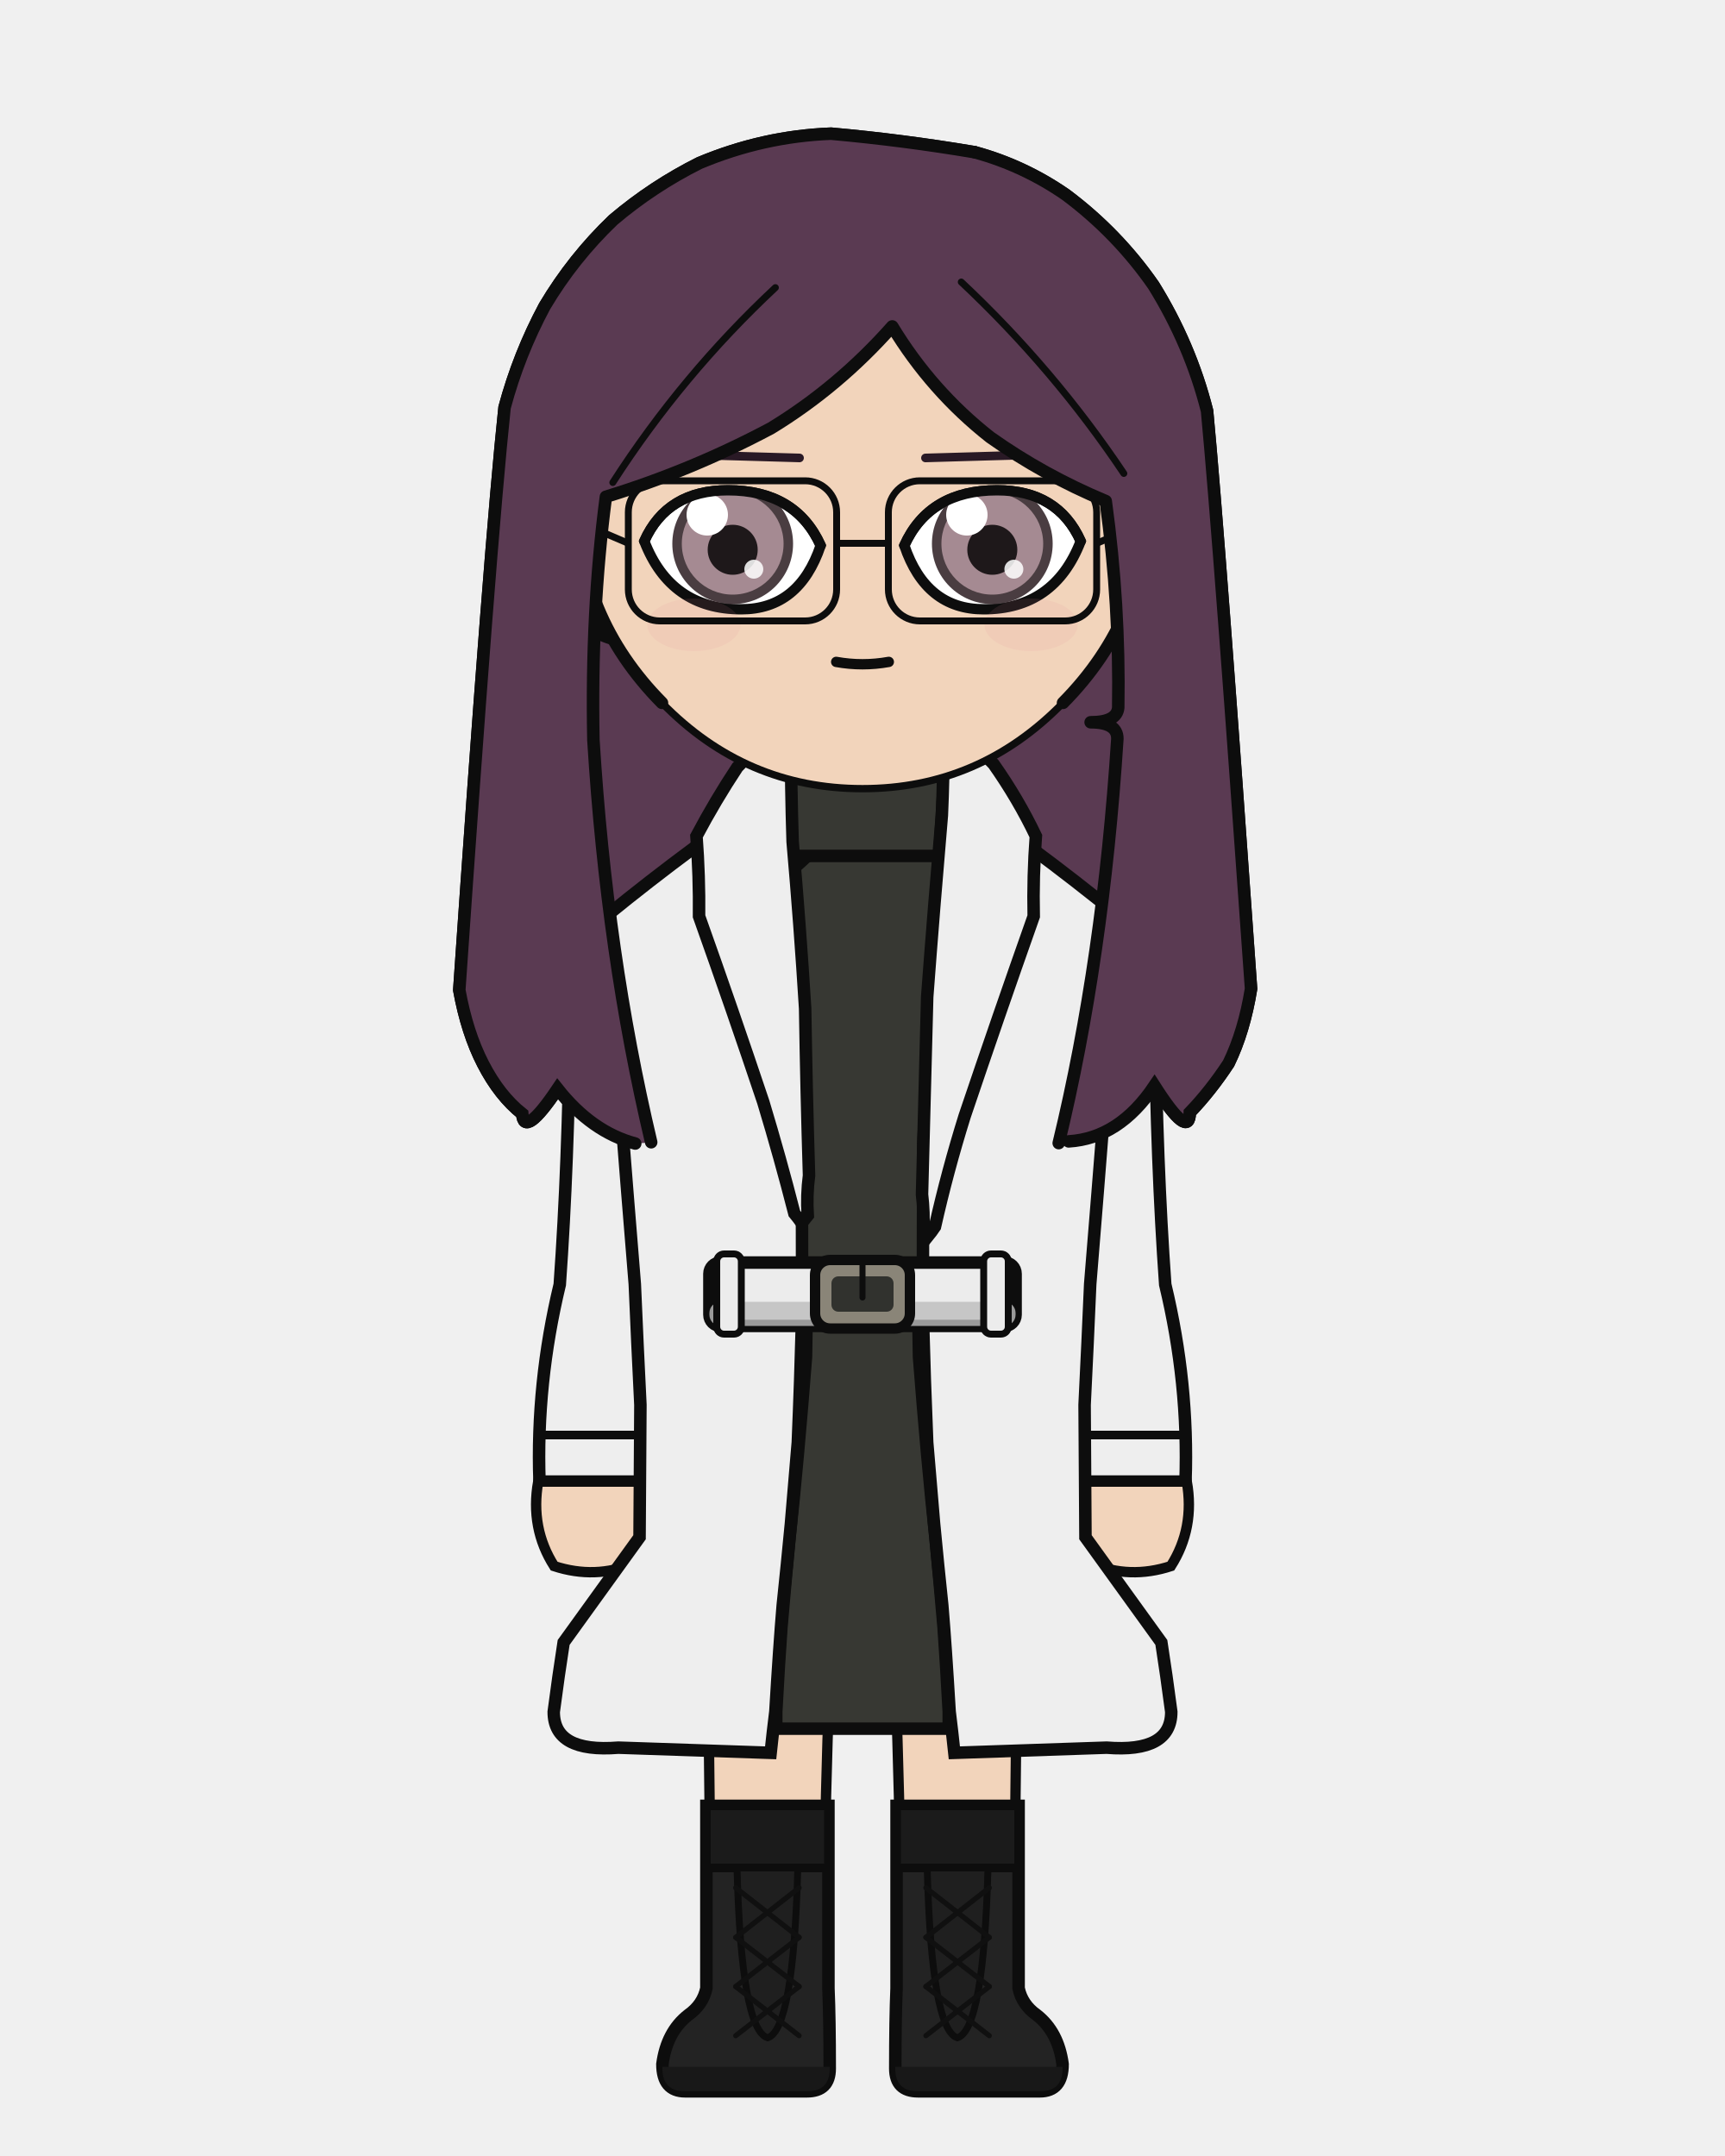
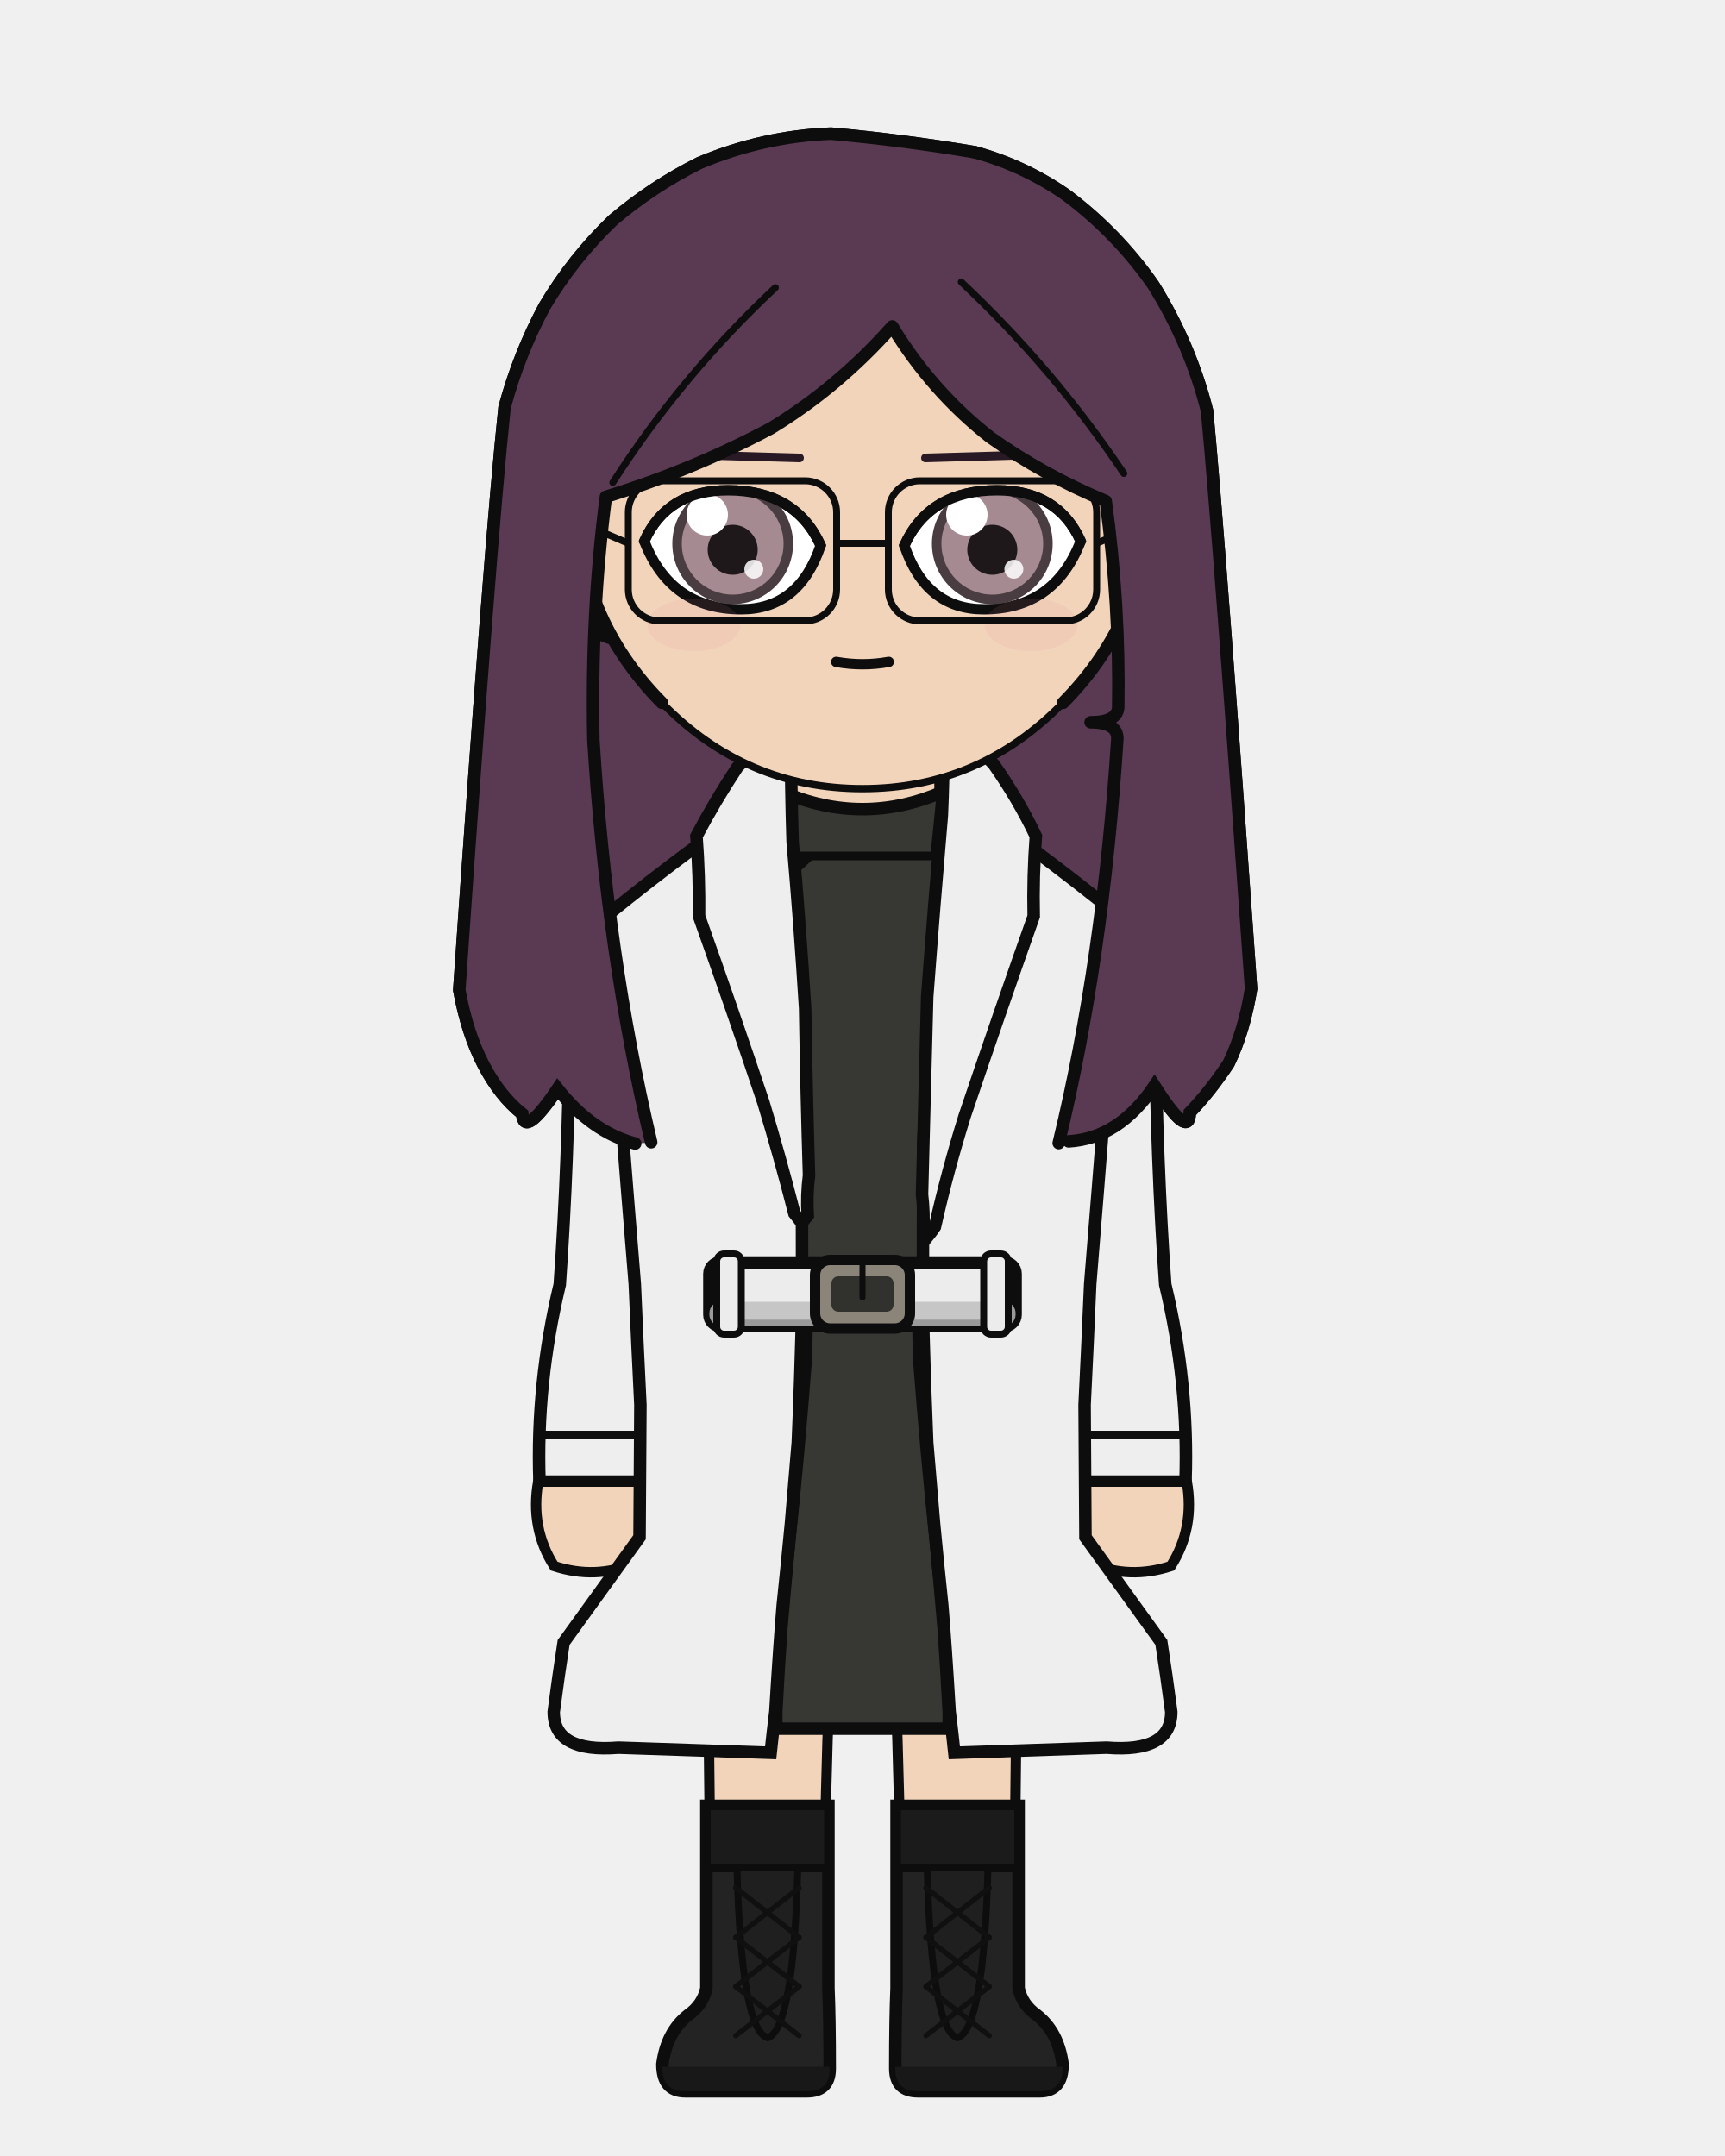
<svg xmlns="http://www.w3.org/2000/svg" width="400" height="500" viewBox="0 0 400 500">
  <defs>
    <clipPath id="hair-front">
      <path d="M 151.0 264.9 Q 140.7 221.5 137.6 171.6 Q 137.0 141.9 140.5 115.2 Q 160.4 109.1 178.8 99.3 Q 194.4 89.8 206.9 75.7 Q 216.0 90.7 229.6 101.4 Q 242.0 110.2 256.4 116.2 Q 259.7 140.2 259.3 164.1 Q 259.0 167.5 252.9 167.5 Q 259.1 167.5 259.1 171.3 Q 255.8 222.6 245.5 265.1 Q 246.7 264.9 247.8 264.7 Q 259.5 264.0 267.7 251.8 Q 275.8 264.5 275.9 258.0 Q 280.7 253.0 284.9 246.6 Q 288.5 239.2 290.1 229.3 Q 282.8 126.0 279.9 95.3 Q 276.0 79.9 267.5 66.2 Q 259.1 54.1 247.2 45.2 Q 237.4 38.4 226.0 35.3 Q 209.4 32.5 192.7 31.0 Q 177.0 31.6 162.2 37.8 Q 151.4 43.2 142.2 51.0 Q 132.9 59.9 126.3 71.0 Q 120.3 82.2 117.0 94.5 Q 113.6 126.6 106.5 229.6 Q 108.3 239.5 112.0 246.7 Q 115.8 254.1 121.1 258.3 Q 121.5 264.1 129.3 252.5 Q 137.2 262.5 147.3 265.2 Q 149.2 265.1 151.0 264.9 Z" />
    </clipPath>
  </defs>
  <path d="M 147.3 265.2 Q 137.2 262.5 129.3 252.5 Q 121.5 264.1 121.1 258.3 Q 115.8 254.1 112.0 246.7 Q 108.3 239.5 106.5 229.6 Q 113.6 126.6 117.0 94.5 Q 120.3 82.2 126.3 71.0 Q 132.9 59.9 142.2 51.0 Q 151.4 43.2 162.2 37.8 Q 177.0 31.6 192.7 31.0 Q 209.4 32.5 226.0 35.3 Q 237.4 38.4 247.2 45.2 Q 259.1 54.1 267.5 66.2 Q 276.0 79.9 279.9 95.3 Q 282.8 126.0 290.1 229.3 Q 288.5 239.2 284.9 246.6 Q 280.7 253.0 275.9 258.0 Q 275.8 264.5 267.7 251.8 Q 259.5 264.0 247.8 264.7 Q 197.6 276.0 147.3 265.2 Z" fill="#5a3a52" />
  <path d="M 147.3 265.2 Q 137.2 262.5 129.3 252.5 Q 121.5 264.1 121.1 258.3 Q 115.8 254.1 112.0 246.7 Q 108.3 239.5 106.5 229.6 Q 113.6 126.6 117.0 94.5 Q 120.3 82.2 126.3 71.0 Q 132.9 59.9 142.2 51.0 Q 151.4 43.2 162.2 37.8 Q 177.0 31.6 192.7 31.0 Q 209.4 32.5 226.0 35.3 Q 237.4 38.4 247.2 45.2 Q 259.1 54.1 267.5 66.2 Q 276.0 79.9 279.9 95.3 Q 282.8 126.0 290.1 229.3 Q 288.5 239.2 284.9 246.6 Q 280.7 253.0 275.9 258.0 Q 275.8 264.5 267.7 251.8 Q 259.5 264.0 247.8 264.7 Q 197.6 276.0 147.3 265.2 Z" fill="none" stroke="#0d0d0d" stroke-width="2.9" stroke-linecap="round" stroke-linejoin="round" />
  <rect x="181.9" y="172.5" width="36.3" height="38.0" rx="12.7" fill="#f2d4bb" />
  <line x1="181.9" y1="172.5" x2="181.9" y2="210.5" stroke="#0d0d0d" stroke-width="2.9" />
  <line x1="218.1" y1="172.5" x2="218.1" y2="210.5" stroke="#0d0d0d" stroke-width="2.9" />
  <path d="M 163.7 300.1 L 236.3 300.1 Q 236.3 320.3 236.2 328.9 Q 236.1 375.2 234.9 461.1 L 209.2 461.1 Q 207.8 328.9 200.0 331.8 Q 192.2 328.9 190.8 461.1 L 165.1 461.1 Q 163.9 375.2 163.8 328.9 Q 163.7 320.3 163.7 300.1 Z" fill="#f2d4bb" stroke="#0d0d0d" stroke-width="2.4" stroke-linejoin="round" />
  <path d="M 163.7 300.1 L 236.3 300.1 L 229.8 328.0 Q 200.0 331.1 170.2 328.0 Z" fill="#e8e4dc" stroke="#0d0d0d" stroke-width="2.4" stroke-linejoin="round" />
  <path d="M 192.1 418.8 L 192.1 461.1 Q 192.4 468.3 192.4 479.7 Q 192.4 485.0 187.1 485.0 L 158.9 485.0 Q 153.6 485.0 153.6 478.7 Q 154.6 471.2 159.6 467.3 Q 163.0 464.9 163.8 461.1 L 163.8 418.8 Z" fill="#232323" stroke="#0d0d0d" stroke-width="2.9" />
  <path d="M 192.4 479.3 L 153.6 479.3 L 153.6 479.7 Q 153.6 485.0 158.9 485.0 L 187.1 485.0 Q 192.4 485.0 192.4 479.7 Z" fill="#181818" />
  <rect x="163.8" y="418.8" width="28.3" height="14.4" fill="#1b1b1b" stroke="#0d0d0d" stroke-width="2.0" />
  <path d="M 170.9 433.2 L 185.0 433.2 Q 184.0 470.7 178.0 472.6 Q 171.9 470.7 170.9 433.2 Z" fill="#1f1f1f" stroke="#0d0d0d" stroke-width="1.6" />
  <line x1="185.3" y1="437.8" x2="170.6" y2="449.3" stroke="#101010" stroke-width="1.2" stroke-linecap="round" />
  <line x1="170.6" y1="437.8" x2="185.3" y2="449.3" stroke="#101010" stroke-width="1.2" stroke-linecap="round" />
  <line x1="185.3" y1="449.3" x2="170.6" y2="460.7" stroke="#101010" stroke-width="1.2" stroke-linecap="round" />
  <line x1="170.6" y1="449.3" x2="185.3" y2="460.7" stroke="#101010" stroke-width="1.2" stroke-linecap="round" />
  <line x1="185.3" y1="460.7" x2="170.6" y2="472.1" stroke="#101010" stroke-width="1.2" stroke-linecap="round" />
  <line x1="170.6" y1="460.7" x2="185.3" y2="472.1" stroke="#101010" stroke-width="1.2" stroke-linecap="round" />
  <path d="M 207.9 418.8 L 207.9 461.1 Q 207.6 468.3 207.6 479.7 Q 207.6 485.0 212.9 485.0 L 241.1 485.0 Q 246.4 485.0 246.4 478.7 Q 245.4 471.2 240.4 467.3 Q 237.0 464.9 236.2 461.1 L 236.2 418.8 Z" fill="#232323" stroke="#0d0d0d" stroke-width="2.9" />
  <path d="M 207.6 479.3 L 246.4 479.3 L 246.4 479.7 Q 246.4 485.0 241.1 485.0 L 212.9 485.0 Q 207.6 485.0 207.6 479.7 Z" fill="#181818" />
  <rect x="207.9" y="418.8" width="28.3" height="14.4" fill="#1b1b1b" stroke="#0d0d0d" stroke-width="2.0" />
  <path d="M 215.0 433.2 L 229.1 433.2 Q 228.1 470.7 222.0 472.6 Q 216.0 470.7 215.0 433.2 Z" fill="#1f1f1f" stroke="#0d0d0d" stroke-width="1.6" />
  <line x1="229.4" y1="437.8" x2="214.7" y2="449.3" stroke="#101010" stroke-width="1.2" stroke-linecap="round" />
  <line x1="214.7" y1="437.8" x2="229.4" y2="449.3" stroke="#101010" stroke-width="1.2" stroke-linecap="round" />
  <line x1="229.4" y1="449.3" x2="214.7" y2="460.7" stroke="#101010" stroke-width="1.2" stroke-linecap="round" />
  <line x1="214.7" y1="449.3" x2="229.4" y2="460.7" stroke="#101010" stroke-width="1.2" stroke-linecap="round" />
  <line x1="229.4" y1="460.7" x2="214.7" y2="472.1" stroke="#101010" stroke-width="1.2" stroke-linecap="round" />
  <line x1="214.7" y1="460.7" x2="229.4" y2="472.1" stroke="#101010" stroke-width="1.2" stroke-linecap="round" />
  <path d="M 212.4 265.0 Q 212.7 293.3 213.1 314.7 Q 215.0 339.1 216.9 356.5 Q 217.9 366.9 218.8 377.4 Q 219.4 385.7 220.0 397.0 Q 220.0 399.0 220.0 400.9 Q 200.0 400.9 180.0 400.9 Q 180.0 399.0 180.0 397.0 Q 180.6 385.7 181.2 377.4 Q 182.1 366.9 183.1 356.5 Q 185.0 339.1 186.9 314.7 Q 187.3 293.3 187.6 265.0 Q 200.0 265.0 212.4 265.0 Z" fill="#373833" stroke="#0d0d0d" stroke-width="2.9" />
  <path d="M 194.9 190.5 Q 181.0 206.5 162.0 216.3 Q 162.0 235.6 162.0 235.6 Q 162.0 269.9 165.5 297.9 Q 165.2 299.1 165.2 300.1 L 234.8 300.1 Q 234.8 299.1 234.5 297.9 Q 238.0 269.9 238.0 235.6 Q 238.0 235.6 238.0 216.3 Q 223.5 198.3 205.1 190.5 L 200.0 195.6 Z" fill="#373833" stroke="#0d0d0d" stroke-width="2.9" />
-   <path d="M 181.3 172.5 L 218.7 172.5 L 218.7 198.5 L 181.3 198.5 Z" fill="#373833" stroke="#0d0d0d" stroke-width="2.9" />
+   <path d="M 181.3 183.6 Q 200.0 191.7 218.7 183.6 L 217.2 198.5 L 182.8 198.5 Z" fill="#373833" stroke="none" />
+   <path d="M 182.8 198.5 L 181.3 183.6 Q 200.0 191.7 218.7 183.6 L 217.2 198.5" fill="none" stroke="#0d0d0d" stroke-width="2.9" stroke-linejoin="round" />
+   <line x1="182.8" y1="198.5" x2="217.2" y2="198.5" stroke="#0d0d0d" stroke-width="2.0" stroke-linecap="round" />
  <path d="M 159.1 235.6 L 132.2 235.6 Q 131.8 269.9 129.8 297.9 Q 124.3 320.8 125.1 343.6 L 151.0 343.6 Q 151.7 320.8 156.2 297.9 Q 159.5 269.9 159.1 235.6 Z" fill="#eeeeee" stroke="#0d0d0d" stroke-width="2.9" />
  <line x1="125.1" y1="332.8" x2="151.0" y2="332.8" stroke="#0d0d0d" stroke-width="2.0" stroke-linecap="round" />
  <path d="M 124.8 343.6 Q 122.9 354.4 128.5 363.2 Q 138.0 366.3 147.0 362.6 Q 151.5 359.3 149.4 355.3 Q 155.5 353.4 152.8 349.1 Q 151.0 346.7 151.2 343.6 Z" fill="#f2d4bb" stroke="#0d0d0d" stroke-width="2.4" />
  <path d="M 240.9 235.6 L 267.8 235.6 Q 268.2 269.9 270.2 297.9 Q 275.7 320.8 274.9 343.6 L 249.0 343.6 Q 248.3 320.8 243.8 297.9 Q 240.5 269.9 240.9 235.6 Z" fill="#eeeeee" stroke="#0d0d0d" stroke-width="2.9" />
  <line x1="249.0" y1="332.8" x2="274.9" y2="332.8" stroke="#0d0d0d" stroke-width="2.0" stroke-linecap="round" />
  <path d="M 275.2 343.6 Q 277.1 354.4 271.5 363.2 Q 262.0 366.3 253.0 362.6 Q 248.5 359.3 250.6 355.3 Q 244.5 353.4 247.2 349.1 Q 249.0 346.7 248.8 343.6 Z" fill="#f2d4bb" stroke="#0d0d0d" stroke-width="2.4" />
  <path d="M 181.2 182.4 Q 161.0 195.8 140.5 212.5 Q 143.7 255.2 147.2 297.8 Q 147.8 311.8 148.5 325.8 Q 148.4 342.5 148.3 356.5 Q 139.5 368.7 130.7 380.9 Q 129.5 388.6 128.4 397.0 Q 128.4 406.5 143.4 405.3 Q 161.1 405.9 178.7 406.5 Q 179.2 401.7 179.8 396.9 Q 180.7 381.8 181.5 372.3 Q 182.5 362.9 183.4 353.4 Q 184.2 343.9 185.0 334.5 Q 185.6 320.3 186.0 305.1 Q 186.0 286.4 185.9 265.0 Q 183.7 222.0 181.2 182.4 Q 181.2 182.4 181.2 182.4 Z" fill="#eeeeee" stroke="#0d0d0d" stroke-width="2.9" />
  <path d="M 218.8 182.4 Q 239.0 195.8 259.5 212.5 Q 256.3 255.2 252.8 297.8 Q 252.2 311.8 251.5 325.8 Q 251.6 342.5 251.7 356.5 Q 260.5 368.7 269.3 380.9 Q 270.5 388.6 271.6 397.0 Q 271.6 406.5 256.6 405.3 Q 238.9 405.9 221.3 406.5 Q 220.8 401.7 220.2 396.9 Q 219.3 381.8 218.5 372.3 Q 217.5 362.9 216.6 353.4 Q 215.8 343.9 215.0 334.5 Q 214.4 320.3 214.0 305.1 Q 214.0 286.4 214.1 265.0 Q 216.3 222.0 218.8 182.4 Q 218.8 182.4 218.8 182.4 Z" fill="#eeeeee" stroke="#0d0d0d" stroke-width="2.9" />
  <path d="M 185.9 283.6 Q 185.1 282.5 184.2 281.4 Q 180.9 268.5 177.0 255.6 Q 169.8 234.1 162.1 212.5 Q 162.2 203.2 161.5 193.9 Q 165.9 185.6 171.0 177.9 Q 175.9 172.8 180.8 169.1 Q 182.1 168.7 183.4 170.2 Q 183.4 182.6 183.8 195.2 Q 185.5 214.5 186.7 233.9 Q 187.0 253.2 187.6 272.6 Q 187.0 277.2 187.3 281.9 Q 186.6 282.8 185.9 283.6 Z" fill="#eeeeee" stroke="#0d0d0d" stroke-width="2.9" />
  <path d="M 215.1 286.8 Q 214.6 286.1 214.1 285.4 Q 214.3 281.2 213.8 277.0 Q 214.4 254.1 215.0 231.2 Q 216.6 209.9 218.4 189.1 Q 218.8 180.3 218.8 170.8 Q 219.6 169.2 221.0 169.1 Q 225.7 172.3 230.4 177.2 Q 236.1 185.3 240.2 193.9 Q 239.5 203.2 239.7 212.5 Q 231.5 235.7 223.7 258.8 Q 219.7 271.6 216.8 284.5 Q 216.0 285.7 215.1 286.8 Z" fill="#eeeeee" stroke="#0d0d0d" stroke-width="2.9" />
  <rect x="164.5" y="292.8" width="71.0" height="14.7" rx="2.6" fill="#ececec" stroke="#0d0d0d" stroke-width="2.9" />
  <rect x="164.5" y="301.9" width="71.0" height="5.6" rx="2.6" fill="#bdbdbd" opacity="0.8" />
  <rect x="189.0" y="292.2" width="22.0" height="15.9" rx="3.5" fill="#8a8578" stroke="#0d0d0d" stroke-width="2.4" />
  <rect x="192.8" y="296.0" width="14.4" height="8.2" rx="1.6" fill="#31322e" />
  <line x1="200.0" y1="292.2" x2="200.0" y2="300.9" stroke="#0d0d0d" stroke-width="1.4" stroke-linecap="round" />
  <rect x="166.2" y="290.8" width="5.7" height="18.6" rx="1.7" fill="#ececec" stroke="#0d0d0d" stroke-width="1.6" />
  <rect x="228.1" y="290.8" width="5.7" height="18.6" rx="1.7" fill="#ececec" stroke="#0d0d0d" stroke-width="1.6" />
  <path d="M 133.5 117.2 Q 129.6 117.5 127.2 121.4 Q 125.1 125.7 126.5 132.7 Q 128.6 137.7 131.6 141.4 Q 137.4 147.1 142.4 148.2 Z" fill="#f2d4bb" />
  <path d="M 133.5 117.2 Q 129.6 117.5 127.2 121.4 Q 125.1 125.7 126.5 132.7 Q 128.6 137.7 131.6 141.4 Q 137.4 147.1 142.4 148.2" fill="none" stroke="#0d0d0d" stroke-width="2.9" stroke-linecap="round" />
  <path d="M 128.5 129.8 Q 127.8 126.4 128.3 125.1 Q 129.1 124.3 130.3 125.3 Q 131.8 127.7 133.3 130.5 Q 131.8 130.6 133.1 136.3 Q 135.2 139.9 136.6 139.9" fill="none" stroke="#0d0d0d" stroke-width="1.6" stroke-linecap="round" />
  <path d="M 266.5 117.2 Q 270.4 117.5 272.8 121.4 Q 274.9 125.7 273.5 132.7 Q 271.4 137.7 268.4 141.4 Q 262.6 147.1 257.6 148.2 Z" fill="#f2d4bb" />
  <path d="M 266.5 117.2 Q 270.4 117.5 272.8 121.4 Q 274.9 125.7 273.5 132.7 Q 271.4 137.7 268.4 141.4 Q 262.6 147.1 257.6 148.2" fill="none" stroke="#0d0d0d" stroke-width="2.9" stroke-linecap="round" />
  <path d="M 271.5 129.8 Q 272.2 126.4 271.7 125.1 Q 270.9 124.3 269.7 125.3 Q 268.2 127.7 266.7 130.5 Q 268.2 130.6 266.9 136.3 Q 264.8 139.9 263.4 139.9" fill="none" stroke="#0d0d0d" stroke-width="1.6" stroke-linecap="round" />
  <path d="M 200.0 47.9 Q 227.6 47.9 247.1 67.6 Q 266.7 87.3 266.5 115.2 Q 266.1 143.2 246.5 163.0 Q 227.1 182.9 200.0 182.9 Q 172.9 182.9 153.5 163.0 Q 133.9 143.2 133.5 115.2 Q 133.3 87.3 152.9 67.6 Q 172.4 47.9 200.0 47.9 Z" fill="#f2d4bb" />
  <path d="M 153.5 163.0 Q 133.9 143.2 133.5 115.2 Q 133.3 87.3 152.9 67.6 Q 172.4 47.9 200.0 47.9 Q 227.6 47.9 247.1 67.6 Q 266.7 87.3 266.5 115.2 Q 266.1 143.2 246.5 163.0" fill="none" stroke="#0d0d0d" stroke-width="2.9" stroke-linecap="round" />
  <path d="M 246.5 163.0 Q 227.1 182.9 200.0 182.9 Q 172.9 182.9 153.5 163.0" fill="none" stroke="#0d0d0d" stroke-width="1.7" stroke-linecap="round" />
  <line x1="185.4" y1="106.2" x2="154.3" y2="105.3" stroke="#291925" stroke-width="2.0" stroke-linecap="round" />
  <defs>
    <clipPath id="eye-l">
      <path d="M 190.3 126.5 Q 184.5 113.7 168.8 113.7 Q 154.7 113.7 149.4 125.5 Q 155.5 141.3 171.9 141.3 Q 185.3 141.3 190.3 126.5 Z" />
    </clipPath>
  </defs>
  <path d="M 190.3 126.5 Q 184.5 113.7 168.8 113.7 Q 154.7 113.7 149.4 125.5 Q 155.5 141.3 171.9 141.3 Q 185.3 141.3 190.3 126.5 Z" fill="white" stroke="#0d0d0d" stroke-width="2.4" />
  <g clip-path="url(#eye-l)">
    <circle cx="169.9" cy="126.1" r="14.0" fill="#4a3d41" />
    <circle cx="169.9" cy="126.1" r="11.8" fill="#a58a92" />
    <circle cx="169.9" cy="127.5" r="5.8" fill="#1e181a" />
    <circle cx="164.0" cy="119.4" r="4.8" fill="white" />
    <circle cx="174.8" cy="132.0" r="2.2" fill="white" opacity="0.85" />
  </g>
  <path d="M 190.3 126.5 Q 184.5 113.7 168.8 113.7 Q 154.7 113.7 149.4 125.5" fill="none" stroke="#0d0d0d" stroke-width="2.4" stroke-linecap="round" />
  <line x1="214.6" y1="106.2" x2="245.7" y2="105.3" stroke="#291925" stroke-width="2.0" stroke-linecap="round" />
  <defs>
    <clipPath id="eye-r">
      <path d="M 209.7 126.5 Q 215.5 113.7 231.2 113.7 Q 245.3 113.7 250.6 125.5 Q 244.5 141.3 228.1 141.3 Q 214.7 141.3 209.7 126.5 Z" />
    </clipPath>
  </defs>
  <path d="M 209.7 126.5 Q 215.5 113.7 231.2 113.7 Q 245.3 113.7 250.6 125.5 Q 244.5 141.3 228.1 141.3 Q 214.7 141.3 209.7 126.5 Z" fill="white" stroke="#0d0d0d" stroke-width="2.4" />
  <g clip-path="url(#eye-r)">
    <circle cx="230.1" cy="126.1" r="14.0" fill="#4a3d41" />
    <circle cx="230.1" cy="126.1" r="11.8" fill="#a58a92" />
    <circle cx="230.1" cy="127.5" r="5.8" fill="#1e181a" />
    <circle cx="224.2" cy="119.4" r="4.8" fill="white" />
    <circle cx="235.1" cy="132.0" r="2.2" fill="white" opacity="0.85" />
  </g>
  <path d="M 209.7 126.5 Q 215.5 113.7 231.2 113.7 Q 245.3 113.7 250.6 125.5" fill="none" stroke="#0d0d0d" stroke-width="2.4" stroke-linecap="round" />
  <path d="M 193.9 153.5 Q 200.0 154.6 206.1 153.5" fill="none" stroke="#0d0d0d" stroke-width="2.4" stroke-linecap="round" />
  <ellipse cx="160.9" cy="144.9" rx="10.8" ry="6.1" fill="#e8879a" opacity="0.11" />
  <ellipse cx="239.1" cy="144.9" rx="10.8" ry="6.1" fill="#e8879a" opacity="0.11" />
  <rect x="145.7" y="111.5" width="48.3" height="32.5" rx="7.3" fill="none" stroke="#0d0d0d" stroke-width="1.6" />
  <rect x="206.0" y="111.5" width="48.3" height="32.5" rx="7.3" fill="none" stroke="#0d0d0d" stroke-width="1.6" />
  <path d="M 194.0 126.0 L 206.0 126.0" fill="none" stroke="#0d0d0d" stroke-width="1.6" />
  <path d="M 145.7 126.0 L 133.8 120.9" fill="none" stroke="#0d0d0d" stroke-width="1.6" />
  <path d="M 254.3 126.0 L 266.2 120.9" fill="none" stroke="#0d0d0d" stroke-width="1.6" />
  <path d="M 151.0 264.9 Q 140.7 221.5 137.6 171.6 Q 137.0 141.9 140.5 115.2 Q 160.4 109.1 178.8 99.3 Q 194.4 89.8 206.9 75.7 Q 216.0 90.7 229.6 101.4 Q 242.0 110.2 256.4 116.2 Q 259.7 140.2 259.3 164.1 Q 259.0 167.5 252.9 167.5 Q 259.1 167.5 259.1 171.3 Q 255.8 222.6 245.5 265.1 Q 246.7 264.9 247.8 264.7 Q 259.5 264.0 267.7 251.8 Q 275.8 264.5 275.9 258.0 Q 280.7 253.0 284.9 246.6 Q 288.5 239.2 290.1 229.3 Q 282.8 126.0 279.9 95.3 Q 276.0 79.9 267.5 66.2 Q 259.1 54.1 247.2 45.2 Q 237.4 38.4 226.0 35.3 Q 209.4 32.5 192.7 31.0 Q 177.0 31.6 162.2 37.8 Q 151.4 43.2 142.2 51.0 Q 132.9 59.9 126.3 71.0 Q 120.3 82.2 117.0 94.5 Q 113.6 126.6 106.5 229.6 Q 108.3 239.5 112.0 246.7 Q 115.8 254.1 121.1 258.3 Q 121.5 264.1 129.3 252.5 Q 137.2 262.5 147.3 265.2 Q 149.2 265.1 151.0 264.9 Z" fill="#5a3a52" />
  <path d="M 151.0 264.9 Q 140.7 221.5 137.6 171.6 Q 137.0 141.9 140.5 115.2 Q 160.4 109.1 178.8 99.3 Q 194.4 89.8 206.9 75.7 Q 216.0 90.7 229.6 101.4 Q 242.0 110.2 256.4 116.2 Q 259.7 140.2 259.3 164.1 Q 259.0 167.5 252.9 167.5 Q 259.1 167.5 259.1 171.3 Q 255.8 222.6 245.5 265.1" fill="none" stroke="#0d0d0d" stroke-width="2.9" stroke-linecap="round" stroke-linejoin="round" />
  <path d="M 247.8 264.7 Q 259.5 264.0 267.7 251.8 Q 275.8 264.5 275.9 258.0 Q 280.7 253.0 284.9 246.6 Q 288.5 239.2 290.1 229.3 Q 282.8 126.0 279.9 95.3 Q 276.0 79.9 267.5 66.2 Q 259.1 54.1 247.2 45.2 Q 237.4 38.4 226.0 35.3" fill="none" stroke="#0d0d0d" stroke-width="2.9" stroke-linecap="round" />
  <path d="M 147.3 265.2 Q 137.2 262.5 129.3 252.5 Q 121.5 264.1 121.1 258.3 Q 115.8 254.1 112.0 246.7 Q 108.3 239.5 106.5 229.6 Q 113.6 126.6 117.0 94.5 Q 120.3 82.2 126.3 71.0 Q 132.9 59.9 142.2 51.0 Q 151.4 43.2 162.2 37.8 Q 177.0 31.6 192.7 31.0 Q 209.4 32.5 226.0 35.3" fill="none" stroke="#0d0d0d" stroke-width="2.9" stroke-linecap="round" />
  <path d="M 179.8 66.7 Q 158.2 86.9 142.1 111.9" fill="none" stroke="#0d0d0d" stroke-width="1.6" stroke-linecap="round" clip-path="url(#hair-front)" />
  <path d="M 222.9 65.4 Q 244.4 85.6 260.6 109.8" fill="none" stroke="#0d0d0d" stroke-width="1.6" stroke-linecap="round" clip-path="url(#hair-front)" />
  <path d="M 108.8 124.2 Q 101.6 177.8 105.2 231.5" fill="none" stroke="#0d0d0d" stroke-width="1.6" stroke-linecap="round" clip-path="url(#hair-front)" />
  <path d="M 291.2 124.2 Q 298.4 177.8 294.8 231.5" fill="none" stroke="#0d0d0d" stroke-width="1.6" stroke-linecap="round" clip-path="url(#hair-front)" />
</svg>
